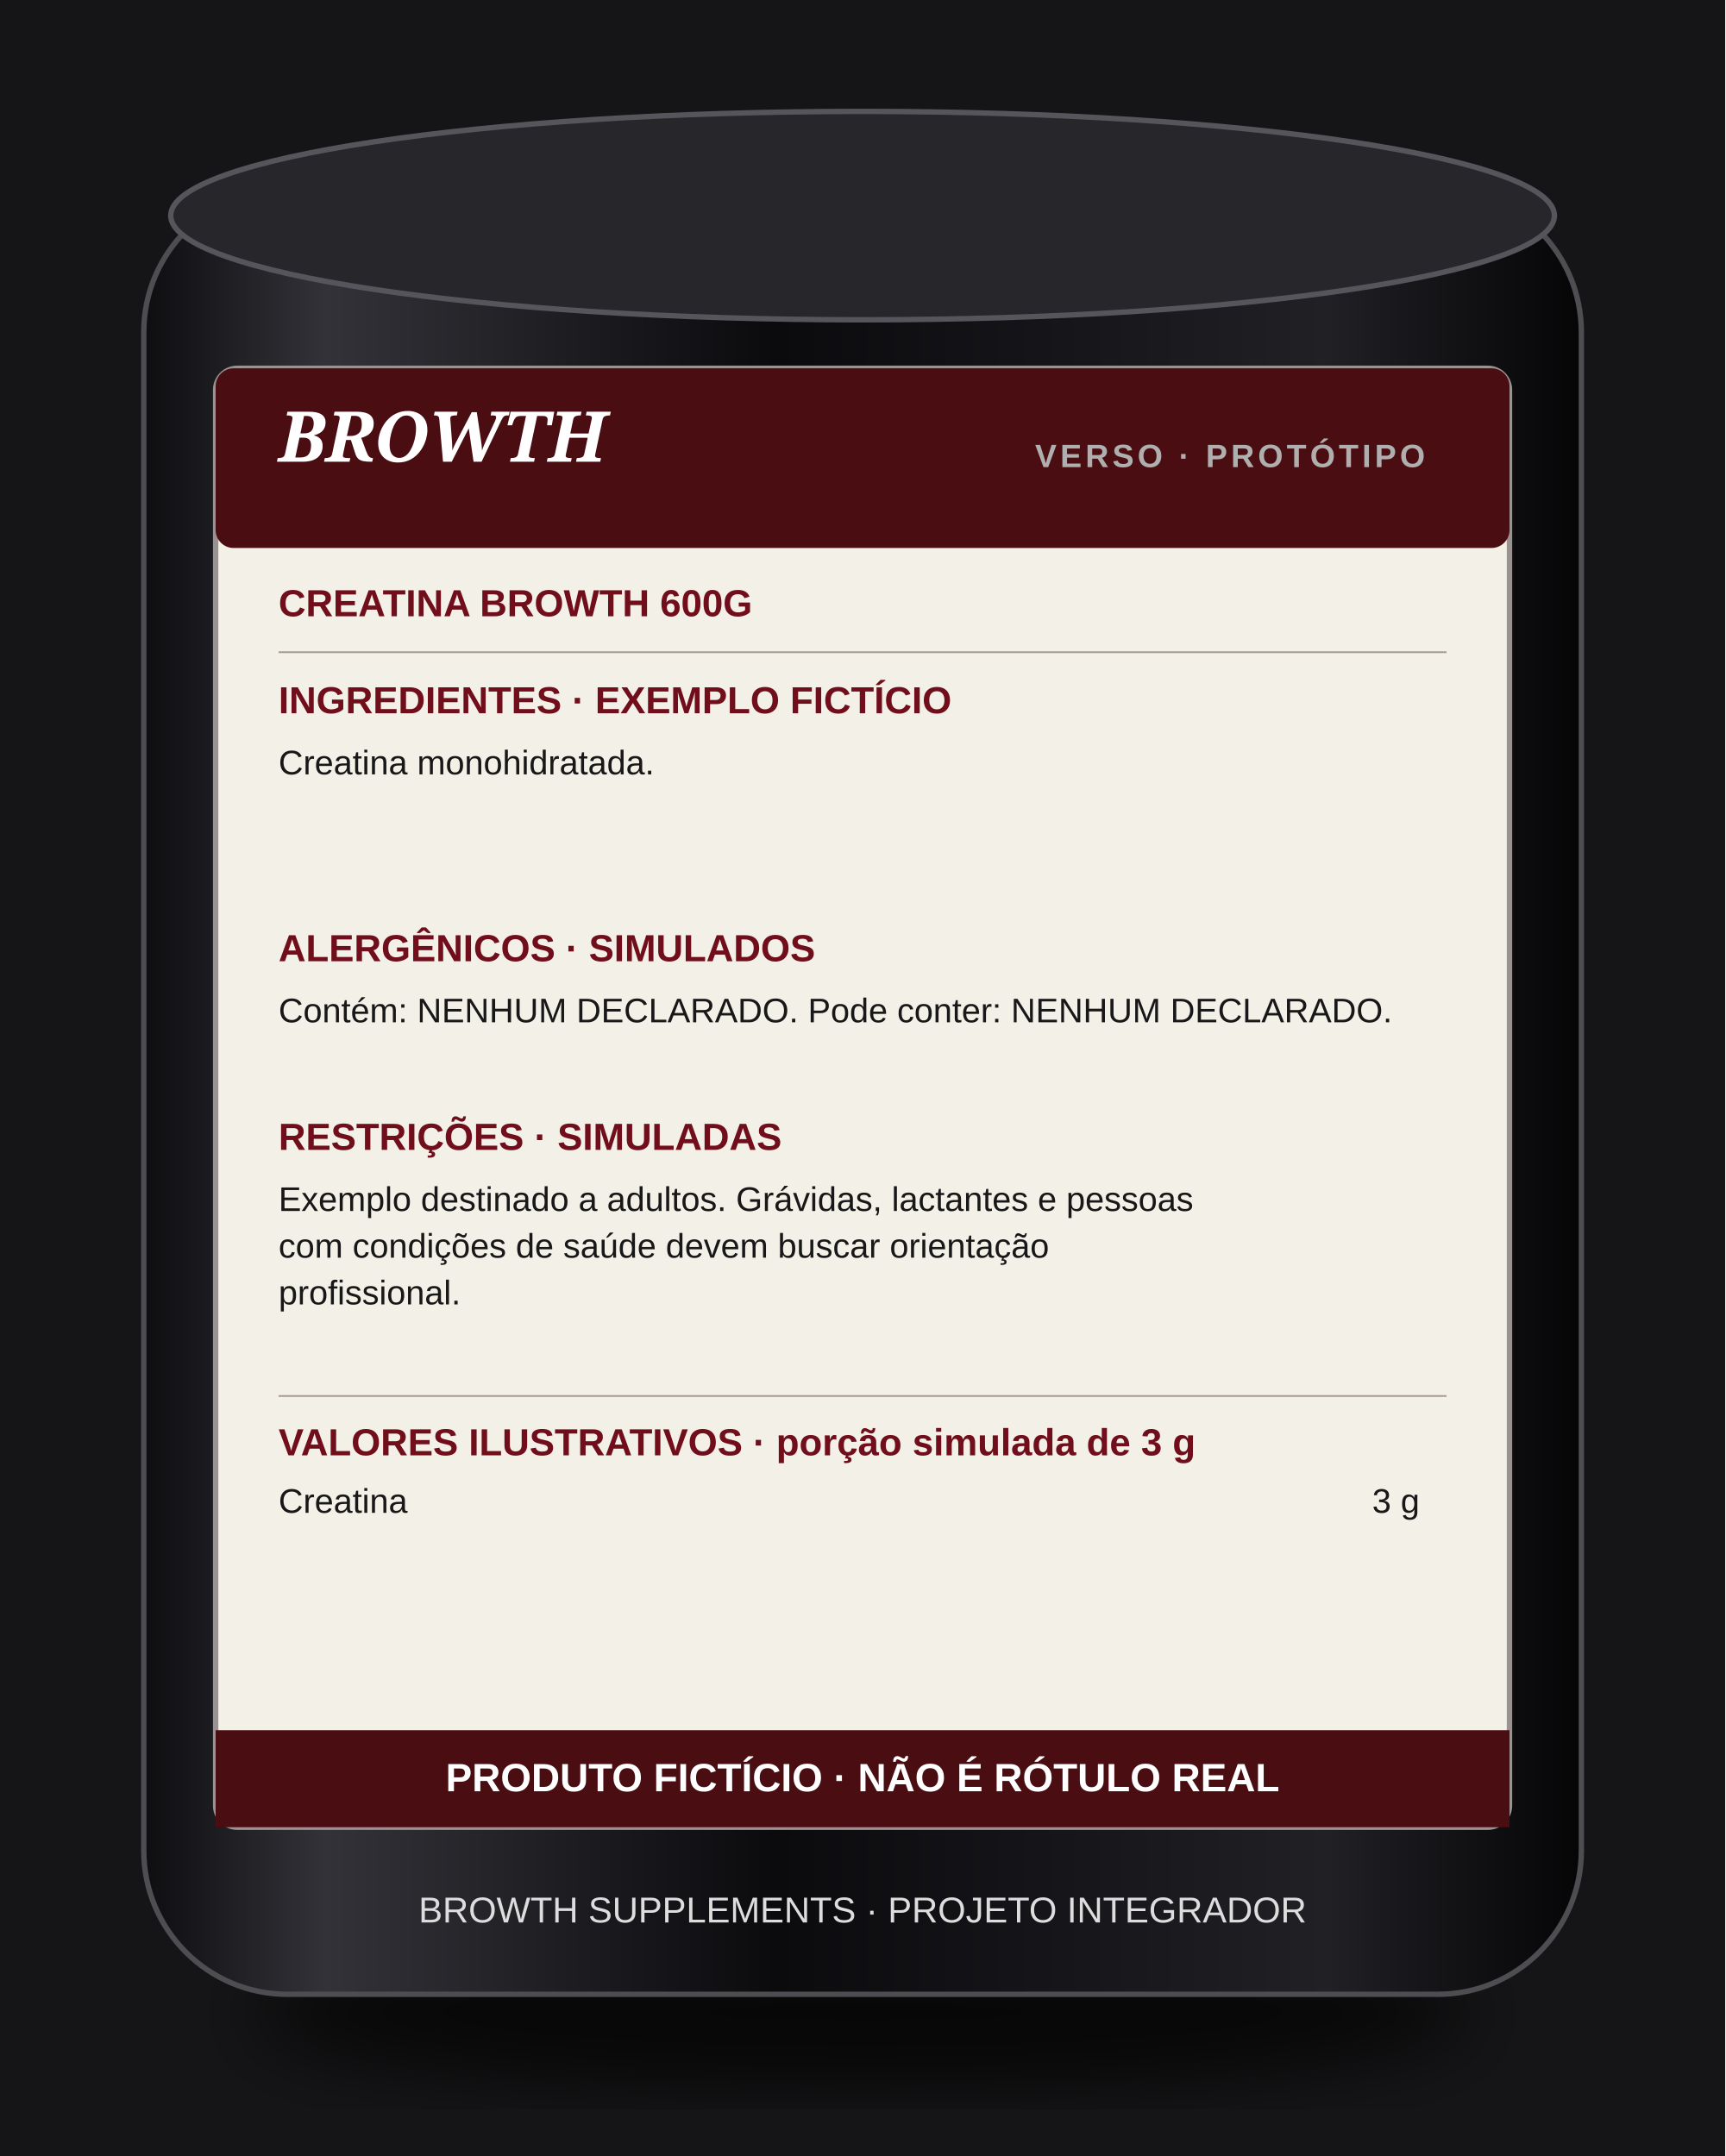
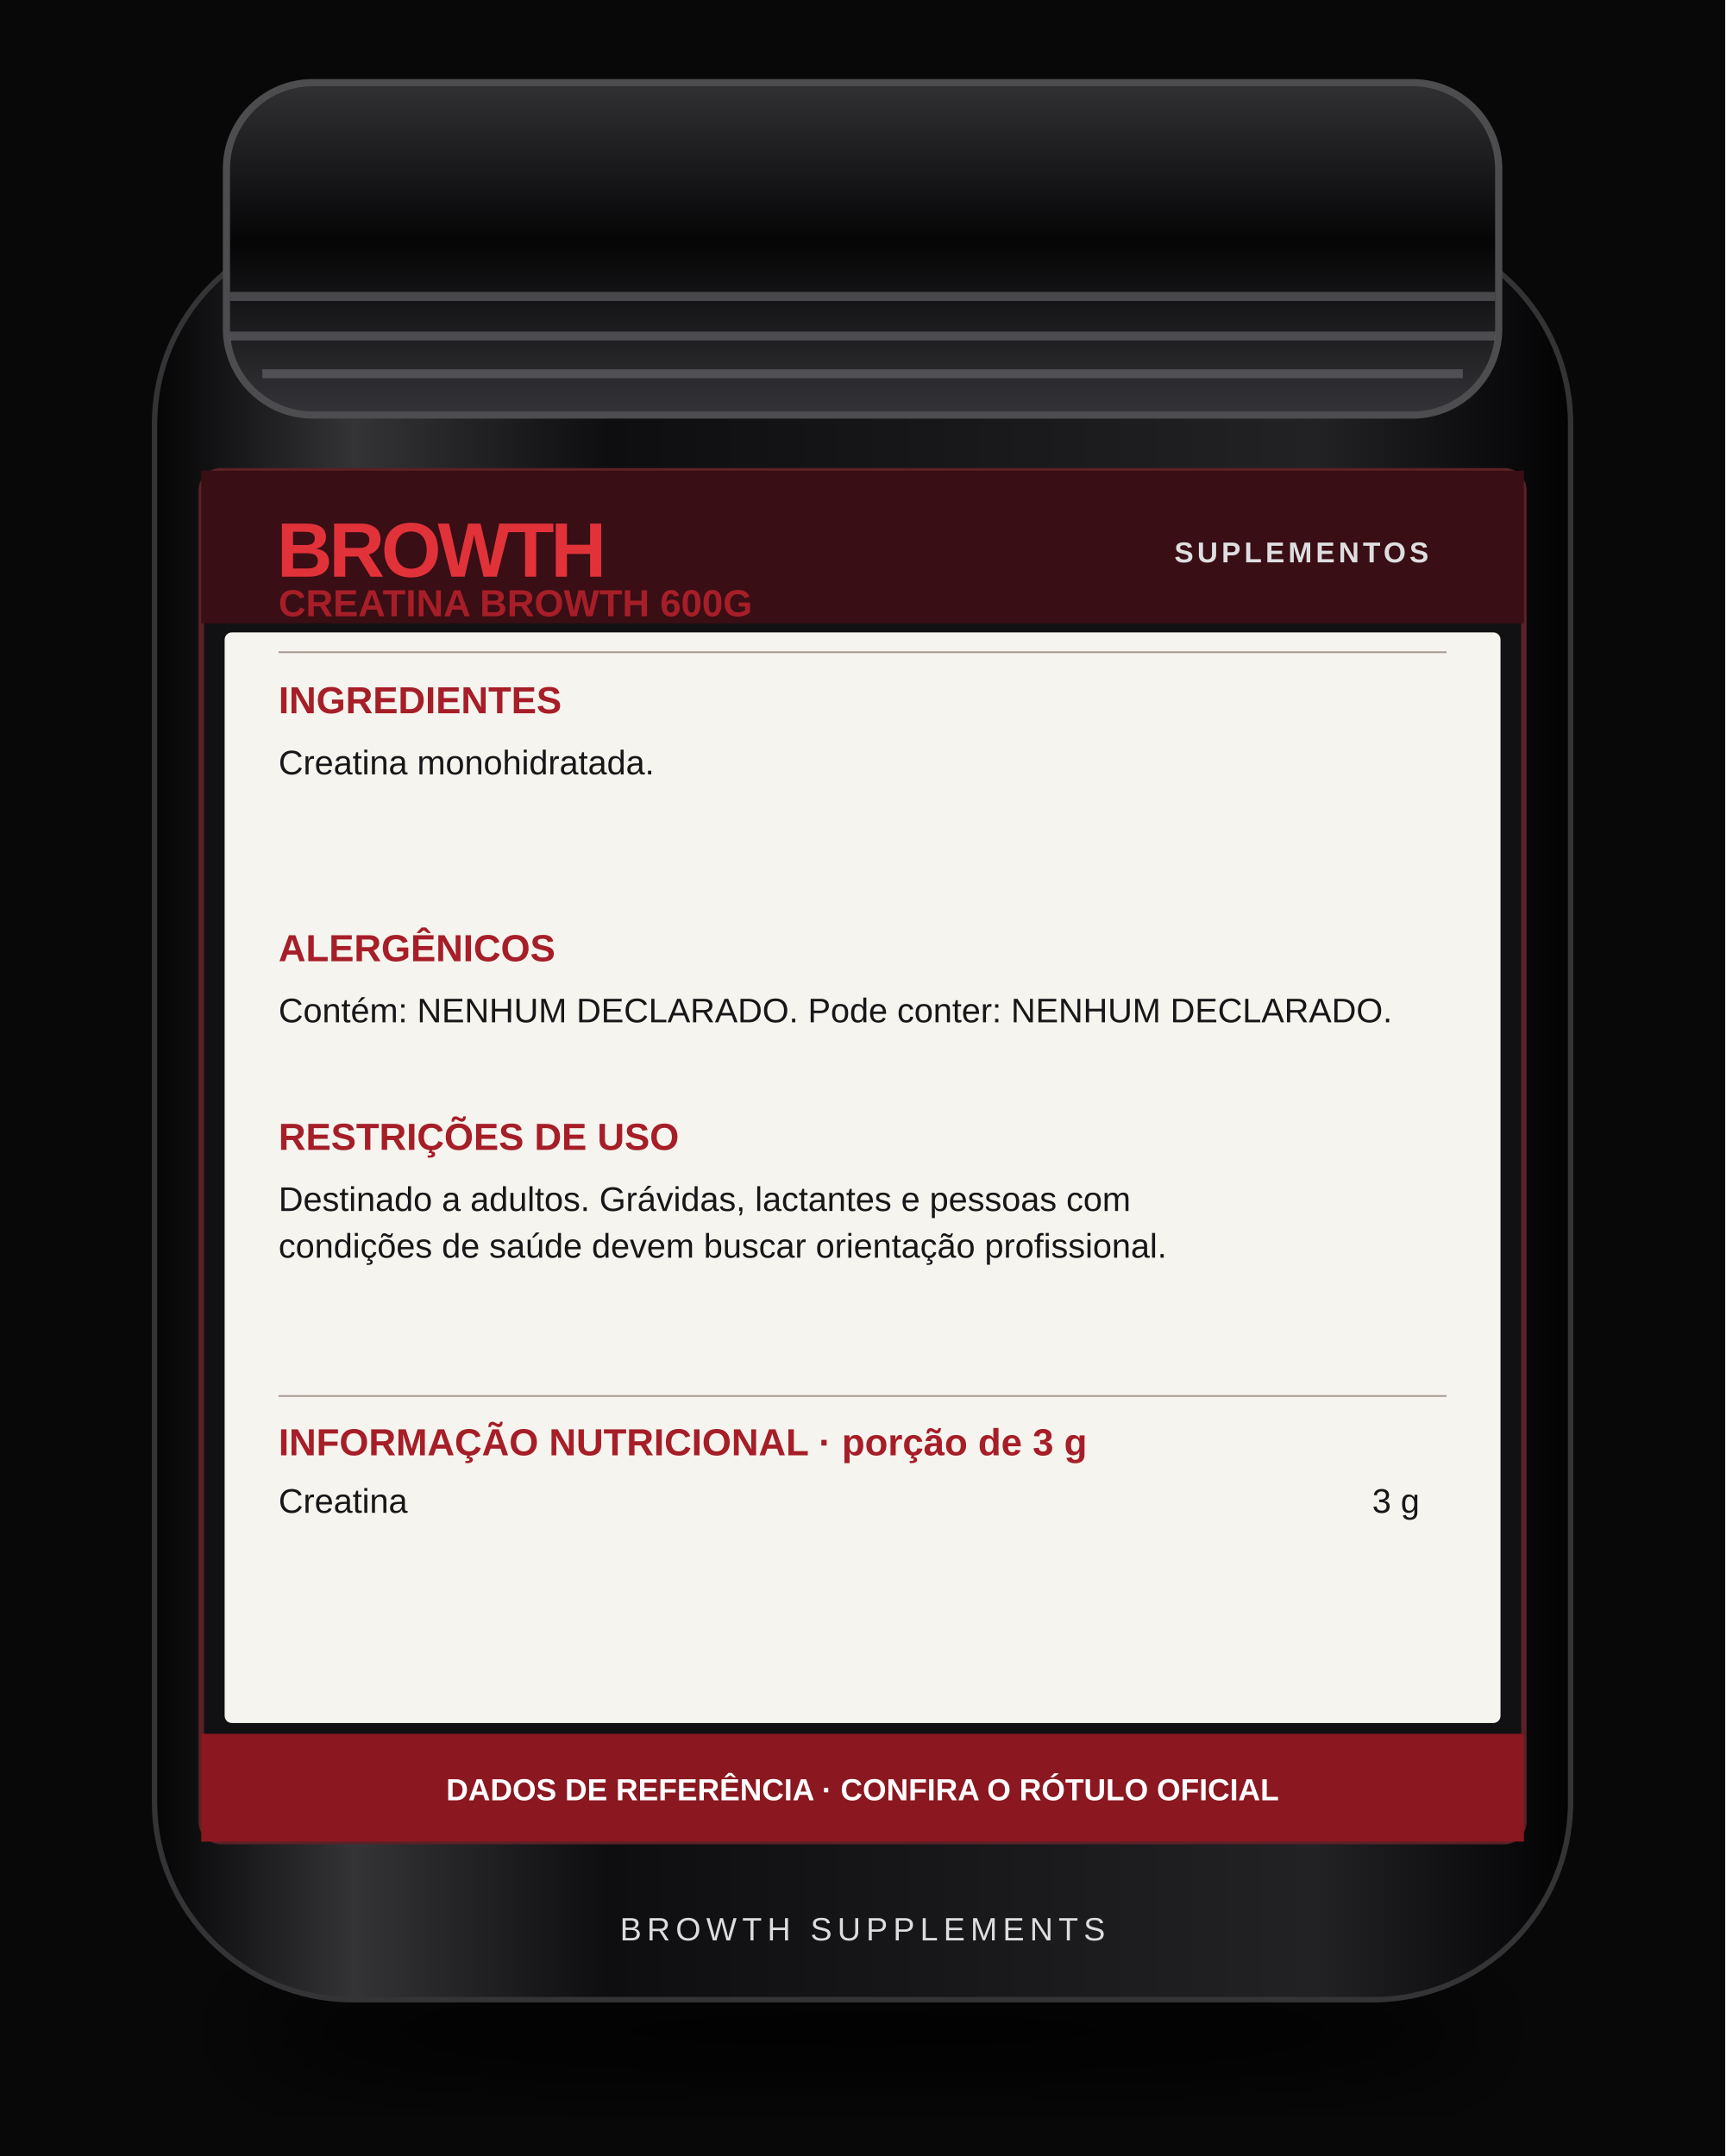
<svg xmlns="http://www.w3.org/2000/svg" width="960" height="1200" viewBox="0 0 960 1200" role="img" aria-label="Mockup ilustrativo do verso de CREATINA BROWTH 600G">
  <defs>
    <linearGradient id="tub">
-       <stop stop-color="#0d0d10" />
-       <stop offset=".13" stop-color="#323238" />
-       <stop offset=".44" stop-color="#0b0b0e" />
-       <stop offset=".82" stop-color="#202025" />
-       <stop offset="1" stop-color="#050506" />
+       <stop stop-color="#050506" />
+       <stop offset=".14" stop-color="#343437" />
+       <stop offset=".32" stop-color="#0e0e10" />
+       <stop offset=".82" stop-color="#222225" />
+       <stop offset="1" stop-color="#030304" />
+     </linearGradient>
+     <linearGradient id="lid" x2="0" y2="1">
+       <stop stop-color="#313134" />
+       <stop offset=".48" stop-color="#050506" />
+       <stop offset="1" stop-color="#343438" />
    </linearGradient>
    <filter id="shadow">
-       <feGaussianBlur stdDeviation="20" />
+       <feGaussianBlur stdDeviation="26" />
    </filter>
  </defs>
-   <style>.body{font-family:Arial,sans-serif;fill:#181818}.head{font:700 21px Arial,sans-serif;fill:#710e1b}.meta{font:700 18px Arial,sans-serif;letter-spacing:2px;fill:#afafaf}</style>
-   <rect width="960" height="1200" fill="#151517" />
-   <ellipse cx="480" cy="1120" rx="340" ry="45" fill="#000" opacity=".65" filter="url(#shadow)" />
-   <rect x="80" y="105" width="800" height="1005" rx="80" fill="url(#tub)" stroke="#4d4d52" stroke-width="3" />
-   <ellipse cx="480" cy="120" rx="385" ry="58" fill="#26262b" stroke="#55555b" stroke-width="3" />
-   <rect x="120" y="205" width="720" height="812" rx="12" fill="#f3f0e8" stroke="#9a9290" stroke-width="3" />
-   <rect x="120" y="205" width="720" height="100" rx="10" fill="#4a0d12" />
-   <text x="155" y="257" fill="#fff" font-family="Georgia,serif" font-size="39" font-style="italic" font-weight="bold">BROWTH</text>
-   <text x="793" y="260" class="meta" text-anchor="end">VERSO · PROTÓTIPO</text>
+   <style>.body{font-family:Arial,sans-serif;fill:#171719}.head{font:700 21px Arial,sans-serif;fill:#a61e28}.meta{font:700 16px Arial,sans-serif;letter-spacing:2px;fill:#dedee0}</style>
+   <rect width="960" height="1200" fill="#080809" />
+   <ellipse cx="480" cy="1130" rx="350" ry="40" fill="#000" opacity=".8" filter="url(#shadow)" />
+   <rect x="86" y="126" width="788" height="987" rx="110" fill="url(#tub)" stroke="#343436" stroke-width="3" />
+   <rect x="126" y="46" width="708" height="185" rx="48" fill="url(#lid)" stroke="#4d4d50" stroke-width="4" />
+   <path d="M128 165h704M128 187h704M146 208h668" stroke="#66666a" stroke-opacity=".65" stroke-width="5" />
+   <rect x="112" y="262" width="736" height="763" rx="11" fill="#111113" stroke="#5a2227" stroke-width="3" />
+   <path d="M112 262h736v85H112z" fill="#390e14" />
+   <text x="154" y="321" fill="#e1323a" font-family="Arial,sans-serif" font-size="43" font-weight="900" letter-spacing="-2">BROWTH</text>
+   <text x="795" y="313" class="meta" text-anchor="end">SUPLEMENTOS</text>
+   <rect x="125" y="352" width="710" height="607" rx="4" fill="#f6f4ee" />
  <text x="155" y="343" class="head" font-size="27">CREATINA BROWTH 600G</text>
  <line x1="155" y1="363" x2="805" y2="363" stroke="#a89d95" />
-   <text x="155" y="397" class="head">INGREDIENTES · EXEMPLO FICTÍCIO</text>
+   <text x="155" y="397" class="head">INGREDIENTES</text>
  <text x="155" y="431" class="body" font-size="19">Creatina monohidratada.</text>
-   <text x="155" y="535" class="head">ALERGÊNICOS · SIMULADOS</text>
+   <text x="155" y="535" class="head">ALERGÊNICOS</text>
  <text x="155" y="569" class="body" font-size="19">Contém: NENHUM DECLARADO. Pode conter: NENHUM DECLARADO.</text>
-   <text x="155" y="640" class="head">RESTRIÇÕES · SIMULADAS</text>
-   <text x="155" y="674" class="body" font-size="19">Exemplo destinado a adultos. Grávidas, lactantes e pessoas</text>
-   <text x="155" y="700" class="body" font-size="19">com condições de saúde devem buscar orientação</text>
-   <text x="155" y="726" class="body" font-size="19">profissional.</text>
+   <text x="155" y="640" class="head">RESTRIÇÕES DE USO</text>
+   <text x="155" y="674" class="body" font-size="19">Destinado a adultos. Grávidas, lactantes e pessoas com</text>
+   <text x="155" y="700" class="body" font-size="19">condições de saúde devem buscar orientação profissional.</text>
  <line x1="155" y1="777" x2="805" y2="777" stroke="#a89d95" />
-   <text x="155" y="810" class="head">VALORES ILUSTRATIVOS · porção simulada de 3 g</text>
+   <text x="155" y="810" class="head">INFORMAÇÃO NUTRICIONAL · porção de 3 g</text>
  <text x="155" y="842" class="body" font-size="19">Creatina</text>
  <text x="790" y="842" class="body" text-anchor="end" font-size="19">3 g</text>
-   <rect x="120" y="963" width="720" height="54" fill="#4a0d12" />
-   <text x="480" y="997" fill="#fff" text-anchor="middle" font-family="Arial,sans-serif" font-size="22" font-weight="bold">PRODUTO FICTÍCIO · NÃO É RÓTULO REAL</text>
-   <text x="480" y="1070" fill="#ddd" text-anchor="middle" font-family="Arial,sans-serif" font-size="20">BROWTH SUPPLEMENTS · PROJETO INTEGRADOR</text>
+   <rect x="112" y="965" width="736" height="60" fill="#8b1720" />
+   <text x="480" y="1002" fill="#fff" text-anchor="middle" font-family="Arial,sans-serif" font-size="17" font-weight="bold">DADOS DE REFERÊNCIA · CONFIRA O RÓTULO OFICIAL</text>
+   <text x="480" y="1080" fill="#ddd" text-anchor="middle" font-family="Arial,sans-serif" font-size="18" letter-spacing="3">BROWTH SUPPLEMENTS</text>
</svg>
